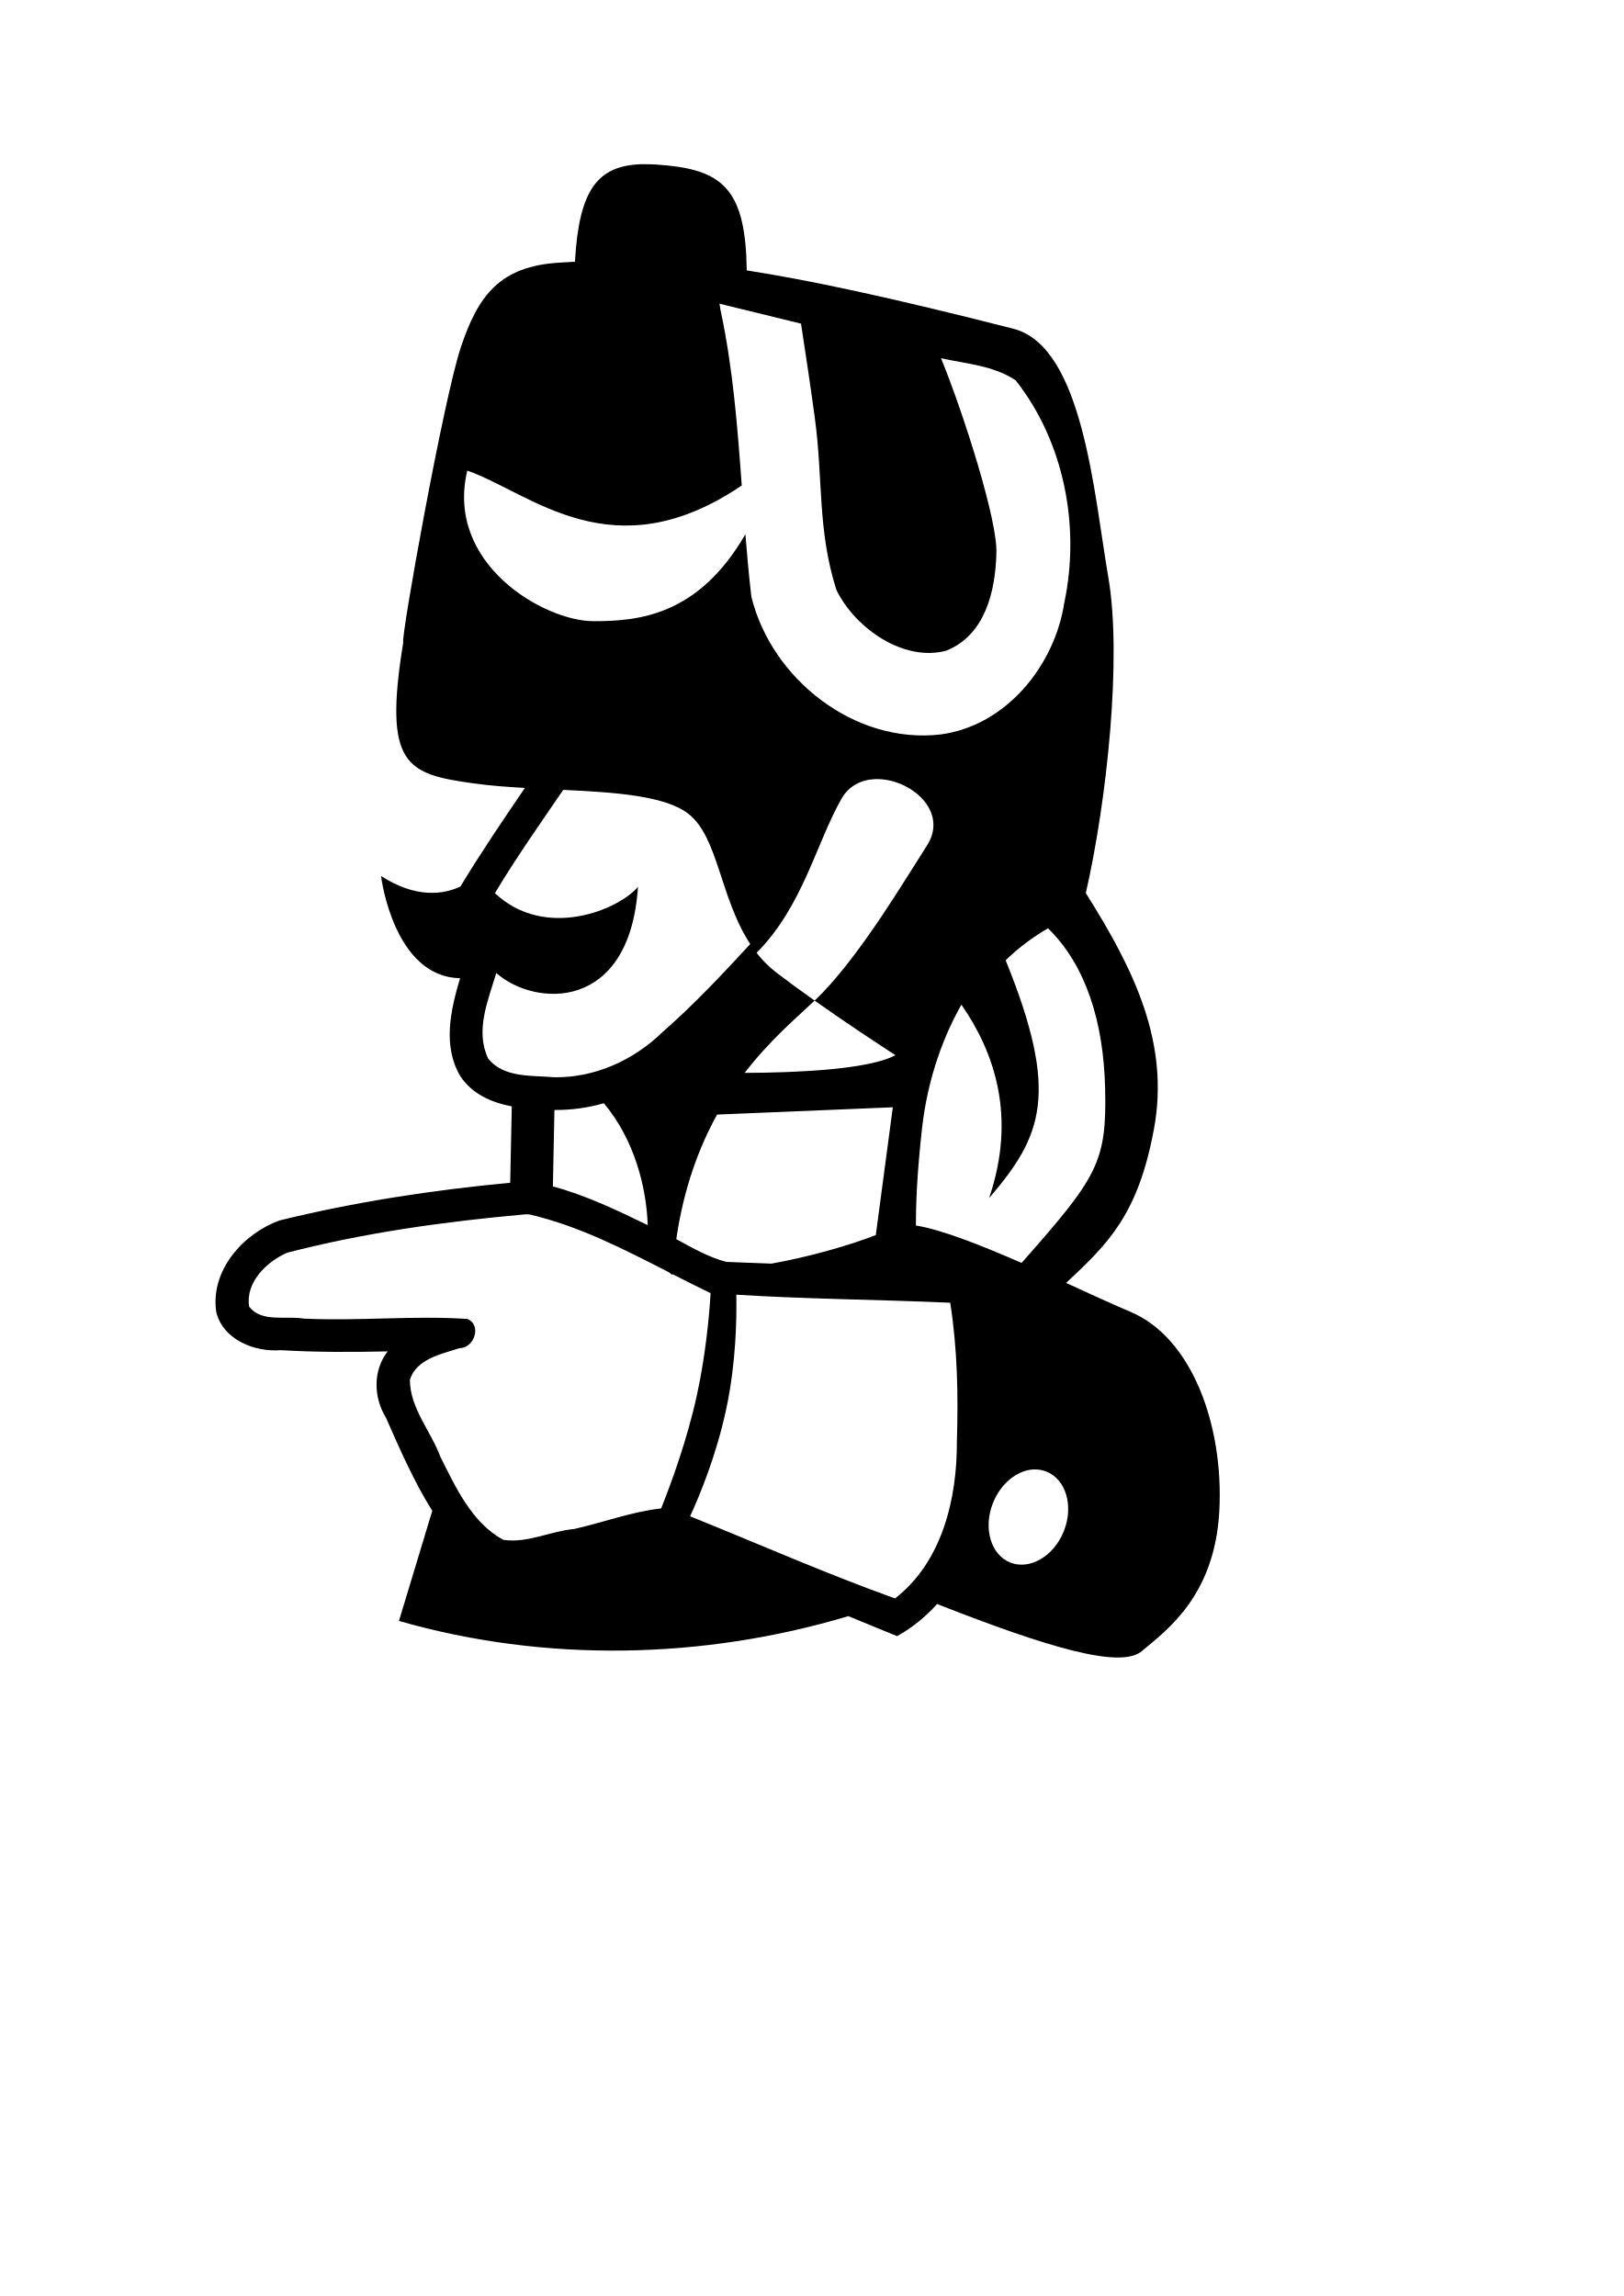
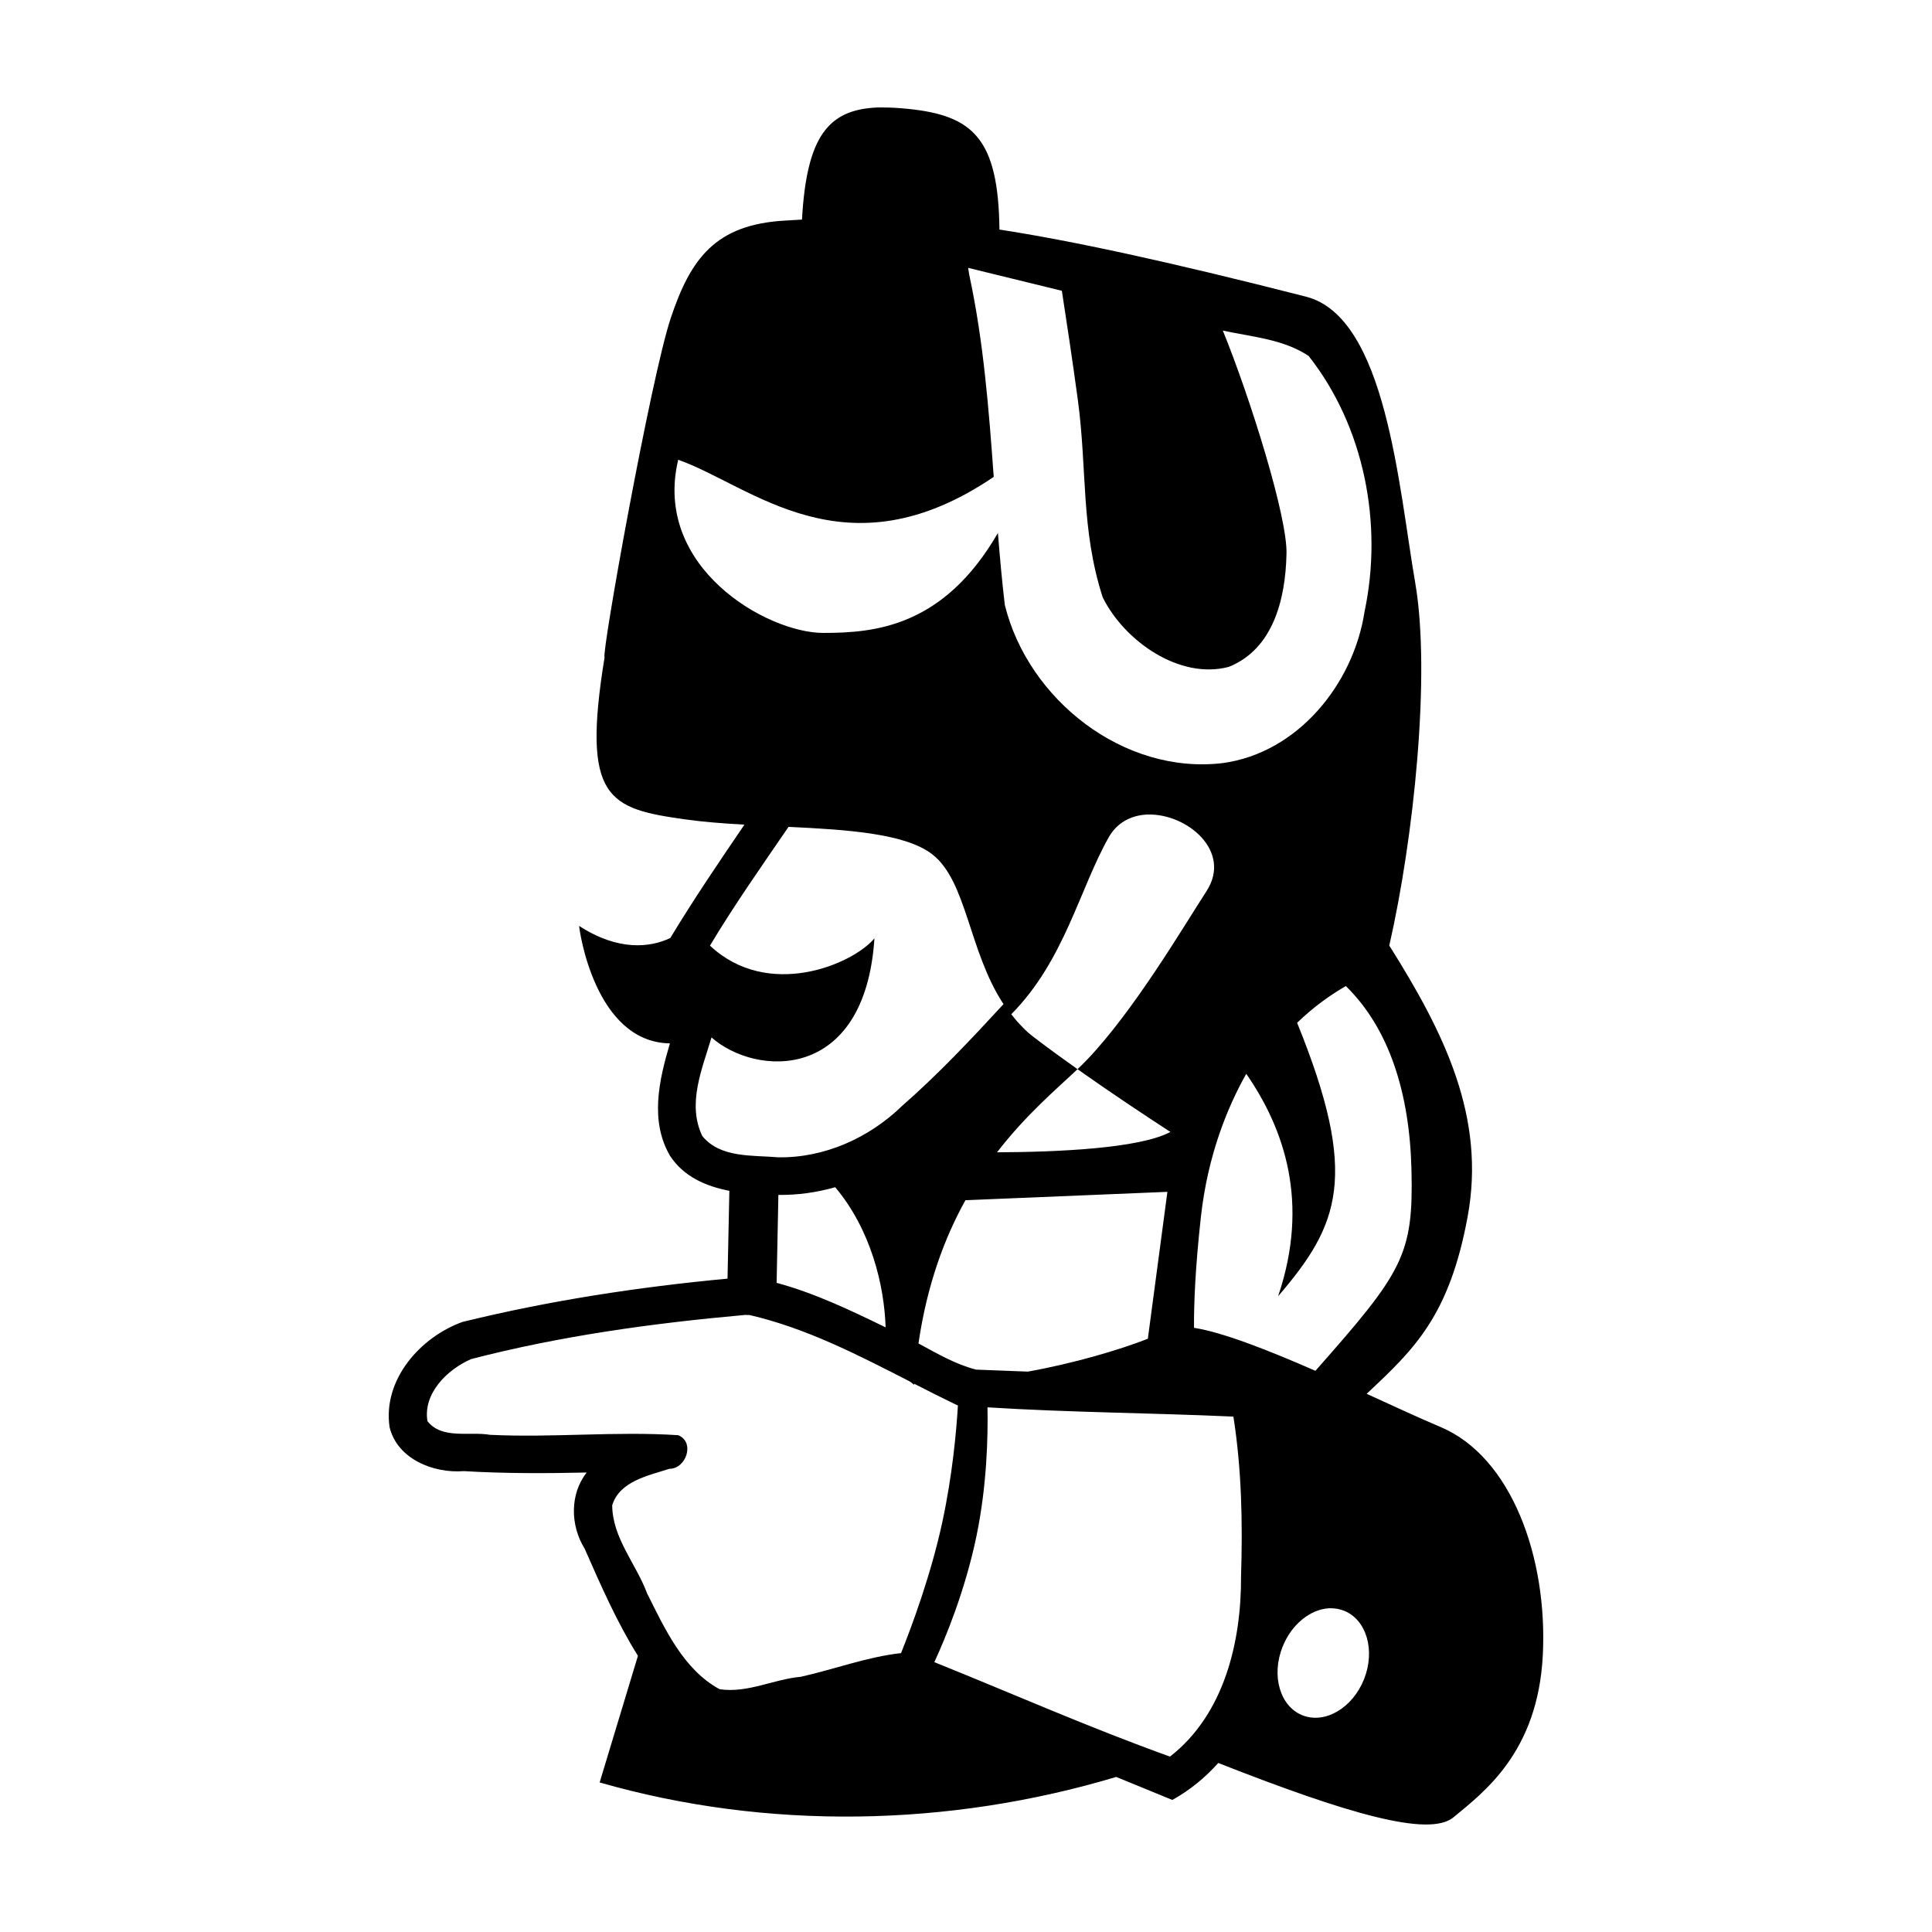
- <svg xmlns="http://www.w3.org/2000/svg" id="svg1337" width="210mm" height="297mm" version="1.0">
-   <defs id="defs1340" />
-   <g id="layer2" style="display:inline">
-     <path style="opacity:1;fill:#000000;fill-opacity:1;fill-rule:evenodd;stroke:none;stroke-width:1px;stroke-linecap:butt;stroke-linejoin:miter;stroke-opacity:1" d="M 312.987,80.291 C 292.228,81.201 283.03,92.57 281.049,127.947 C 278.652,128.075 276.222,128.246 273.768,128.385 C 244.237,130.056 233.678,144.56 225.237,169.885 C 216.796,195.209 195.705,312.665 197.112,314.072 C 187.264,374.569 198.786,378.418 231.581,383.01 C 239.311,384.092 247.81,384.738 256.581,385.228 C 245.767,401.107 234.973,417.012 225.049,433.447 C 225.048,433.447 225.025,433.447 225.018,433.447 C 216.501,437.477 202.98,439.098 186.299,428.291 C 186.299,429.511 192.796,477.757 224.893,478.228 C 220.232,493.976 216.312,511.187 224.924,526.01 C 230.728,534.863 240.116,538.974 250.174,540.916 L 249.393,578.26 C 211.483,581.811 173.642,587.596 136.706,596.666 C 118.691,603.152 102.699,621.293 105.706,641.447 C 109.007,654.984 124.41,661.128 137.268,660.103 C 154.664,661.14 172.102,661.085 189.518,660.697 C 182.238,669.951 182.553,683.289 188.643,693.072 C 195.456,708.538 202.326,724.311 211.299,738.635 C 205.878,756.587 200.444,774.527 195.018,792.478 C 266.364,812.948 343.641,811.402 414.674,790.135 C 422.623,793.387 430.573,796.655 438.518,799.916 C 446.034,795.747 452.531,790.392 458.049,784.197 C 512.655,805.661 547.69,815.95 558.081,807.291 C 570.743,796.739 593.939,779.857 596.049,738.353 C 598.16,696.85 582.704,653.953 552.456,641.291 C 544.329,637.889 533.264,632.763 521.143,627.228 C 541.403,608.253 556.286,594.17 564.081,551.947 C 571.881,509.694 554.241,473.902 530.768,436.635 C 541.176,391.147 548.488,321.207 541.799,282.416 C 534.765,241.616 529.44,169.435 495.362,160.728 C 435.689,145.482 395.219,136.866 365.018,132.197 C 364.545,93.576 353.914,83.636 325.893,80.853 C 322.065,80.473 318.541,80.264 315.268,80.291 C 315.006,80.293 314.746,80.286 314.487,80.291 C 314.316,80.294 314.156,80.286 313.987,80.291 C 313.903,80.293 313.82,80.288 313.737,80.291 C 313.654,80.294 313.57,80.288 313.487,80.291 C 313.404,80.294 313.319,80.288 313.237,80.291 C 313.155,80.294 313.068,80.287 312.987,80.291 z M 351.706,148.478 C 364.984,151.752 378.259,155.004 391.549,158.228 C 393.428,170.34 396.036,187.64 398.299,204.291 C 402.407,234.505 399.507,259.227 408.893,288.51 C 417.989,307.033 441.54,323.705 462.518,318.135 C 481.456,310.565 486.606,289.255 487.049,270.447 C 487.775,255.065 471.439,203.192 459.987,175.135 C 472.476,177.873 485.572,178.718 496.456,185.916 C 520.17,215.969 528.141,257.295 520.268,294.572 C 515.561,325.37 491.928,354.695 459.987,359.041 C 417.833,364.1 377.225,332.045 367.299,291.822 C 366.097,281.64 365.176,271.429 364.362,261.197 C 341.247,301.193 311.916,303.697 290.081,303.697 C 266.205,303.697 217.481,275.834 228.424,230.072 C 259.683,241.105 299.412,280.17 362.581,237.353 C 360.492,208.533 358.265,179.739 352.174,151.447 C 352.018,150.458 351.862,149.468 351.706,148.478 z M 427.549,380.916 C 427.653,380.911 427.758,380.92 427.862,380.916 C 427.968,380.912 428.069,380.918 428.174,380.916 C 444.826,380.521 463.997,396.52 453.081,413.447 C 442.709,429.529 422.259,464.181 402.362,485.072 C 401.118,486.379 399.722,487.757 398.206,489.197 C 412.686,499.442 427.467,509.238 437.706,515.885 C 424.516,522.957 389.23,524.442 363.987,524.541 C 376.403,508.439 389.393,497.567 398.206,489.197 C 391.954,484.774 385.76,480.26 380.018,475.885 C 379.068,475.161 378.152,474.433 377.268,473.666 C 377.244,473.643 377.199,473.596 377.174,473.572 C 377.164,473.567 377.123,473.546 377.112,473.541 C 377.106,473.535 377.086,473.515 377.081,473.51 C 377.074,473.503 377.054,473.483 377.049,473.478 C 377.05,473.476 377.049,473.451 377.049,473.447 C 377.045,473.443 377.025,473.422 377.018,473.416 C 376.988,473.392 376.923,473.346 376.893,473.322 C 376.872,473.304 376.852,473.278 376.831,473.26 C 376.718,473.16 376.599,473.079 376.487,472.978 C 376.42,472.918 376.366,472.852 376.299,472.791 C 376.297,472.788 376.275,472.766 376.268,472.76 C 376.248,472.739 376.226,472.718 376.206,472.697 C 376.2,472.692 376.18,472.671 376.174,472.666 C 376.171,472.666 376.146,472.666 376.143,472.666 C 376.138,472.66 376.117,472.64 376.112,472.635 C 376.07,472.596 376.029,472.549 375.987,472.51 C 375.965,472.489 375.946,472.468 375.924,472.447 C 375.89,472.416 375.865,472.385 375.831,472.353 C 375.825,472.348 375.805,472.328 375.799,472.322 C 375.796,472.322 375.771,472.322 375.768,472.322 C 375.763,472.317 375.743,472.297 375.737,472.291 C 375.73,472.284 375.71,472.264 375.706,472.26 C 375.706,472.257 375.705,472.232 375.706,472.228 C 375.701,472.224 375.681,472.204 375.674,472.197 C 375.669,472.192 375.649,472.171 375.643,472.166 C 375.632,472.161 375.592,472.14 375.581,472.135 C 375.575,472.129 375.555,472.109 375.549,472.103 C 375.544,472.098 375.524,472.078 375.518,472.072 C 375.518,472.069 375.518,472.044 375.518,472.041 C 375.513,472.036 375.493,472.015 375.487,472.01 C 375.465,471.994 375.415,471.963 375.393,471.947 C 375.387,471.942 375.367,471.921 375.362,471.916 C 375.351,471.905 375.342,471.895 375.331,471.885 C 375.325,471.879 375.306,471.859 375.299,471.853 C 375.289,471.848 375.248,471.827 375.237,471.822 C 375.231,471.817 375.211,471.796 375.206,471.791 C 375.199,471.785 375.18,471.765 375.174,471.76 C 375.171,471.756 375.147,471.732 375.143,471.728 C 375.117,471.697 375.075,471.635 375.049,471.603 C 375.046,471.6 375.022,471.576 375.018,471.572 C 375.011,471.572 374.989,471.572 374.987,471.572 C 374.984,471.569 374.958,471.544 374.956,471.541 C 374.95,471.536 374.93,471.515 374.924,471.51 C 374.919,471.499 374.898,471.458 374.893,471.447 C 374.89,471.444 374.865,471.419 374.862,471.416 C 374.858,471.416 374.834,471.416 374.831,471.416 C 374.825,471.41 374.805,471.39 374.799,471.385 C 374.793,471.378 374.772,471.358 374.768,471.353 C 374.763,471.342 374.742,471.302 374.737,471.291 C 374.733,471.287 374.712,471.266 374.706,471.26 C 374.684,471.239 374.664,471.218 374.643,471.197 C 374.611,471.165 374.582,471.136 374.549,471.103 C 374.543,471.097 374.522,471.076 374.518,471.072 C 374.515,471.072 374.49,471.072 374.487,471.072 C 374.483,471.068 374.462,471.047 374.456,471.041 C 374.449,471.034 374.429,471.014 374.424,471.01 C 374.425,471.007 374.424,470.982 374.424,470.978 C 374.42,470.974 374.4,470.954 374.393,470.947 C 374.387,470.941 374.366,470.92 374.362,470.916 C 374.351,470.911 374.31,470.89 374.299,470.885 C 374.295,470.88 374.274,470.86 374.268,470.853 C 374.262,470.848 374.243,470.828 374.237,470.822 C 374.237,470.819 374.237,470.794 374.237,470.791 C 374.231,470.785 374.212,470.765 374.206,470.76 C 374.195,470.754 374.154,470.734 374.143,470.728 C 374.138,470.723 374.117,470.703 374.112,470.697 C 374.109,470.694 374.084,470.669 374.081,470.666 C 374.081,470.663 374.081,470.638 374.081,470.635 C 373.904,470.455 373.723,470.285 373.549,470.103 C 373.514,470.067 373.491,470.046 373.456,470.01 C 373.435,469.988 373.414,469.969 373.393,469.947 C 373.364,469.916 373.328,469.884 373.299,469.853 C 373.269,469.821 373.236,469.792 373.206,469.76 C 373.185,469.737 373.164,469.719 373.143,469.697 C 373.119,469.668 373.073,469.602 373.049,469.572 C 373.039,469.562 372.997,469.52 372.987,469.51 C 372.947,469.466 372.902,469.428 372.862,469.385 C 372.857,469.379 372.836,469.358 372.831,469.353 C 372.721,469.234 372.627,469.129 372.518,469.01 C 372.478,468.965 372.434,468.93 372.393,468.885 C 372.388,468.874 372.367,468.833 372.362,468.822 C 372.322,468.777 372.277,468.742 372.237,468.697 C 372.159,468.61 372.096,468.535 372.018,468.447 C 371.998,468.424 371.976,468.407 371.956,468.385 C 371.932,468.355 371.885,468.289 371.862,468.26 C 371.842,468.237 371.819,468.22 371.799,468.197 C 371.708,468.092 371.64,467.99 371.549,467.885 C 371.543,467.878 371.521,467.857 371.518,467.853 C 371.491,467.827 371.451,467.786 371.424,467.76 C 371.421,467.756 371.4,467.735 371.393,467.728 C 371.388,467.718 371.367,467.677 371.362,467.666 C 371.323,467.62 371.276,467.587 371.237,467.541 C 371.231,467.535 371.211,467.515 371.206,467.51 C 371.206,467.507 371.206,467.482 371.206,467.478 C 371.183,467.454 371.135,467.409 371.112,467.385 C 371.106,467.379 371.086,467.359 371.081,467.353 C 371.075,467.342 371.055,467.302 371.049,467.291 C 371.027,467.267 370.978,467.221 370.956,467.197 C 370.953,467.194 370.928,467.169 370.924,467.166 C 370.919,467.155 370.899,467.114 370.893,467.103 C 370.882,467.093 370.841,467.052 370.831,467.041 C 370.807,467.01 370.761,466.947 370.737,466.916 C 370.684,466.851 370.633,466.793 370.581,466.728 C 370.575,466.723 370.555,466.702 370.549,466.697 C 370.458,466.585 370.359,466.466 370.268,466.353 C 370.268,466.347 370.268,466.326 370.268,466.322 C 370.231,466.275 370.18,466.244 370.143,466.197 C 370.053,466.083 369.952,465.968 369.862,465.853 C 369.862,465.847 369.862,465.826 369.862,465.822 C 392.461,442.98 398.816,412.659 411.299,390.572 C 414.922,384.163 421.015,381.236 427.549,380.916 z M 275.331,386.166 C 300.585,387.369 324.955,388.992 336.393,397.791 C 351.186,409.17 351.916,439.054 366.737,461.541 C 352.934,476.52 338.989,491.365 323.674,504.76 C 309.73,518.338 290.638,527.012 270.893,526.666 C 259.941,525.709 246.363,527.049 238.674,517.635 C 232.129,504.013 238.54,489.297 242.581,475.697 C 261.377,492.33 307.816,495.027 311.862,433.572 C 302.348,444.855 266.502,459.759 241.924,436.666 C 252.175,419.541 263.864,402.919 275.331,386.166 z M 512.299,453.853 C 530.6,471.765 539.422,499.12 540.206,532.041 C 541.068,568.242 536.538,575.401 499.362,617.447 C 479.671,608.83 460.118,601.098 447.737,599.166 C 447.673,588.393 448.324,573.099 450.674,551.947 C 453.612,525.506 462.104,505.086 469.956,491.166 C 486.042,514.418 497.06,545.794 483.487,585.76 C 509.506,555.404 518.145,534.887 491.581,469.478 C 498.96,462.293 506.458,457.216 512.299,453.853 z M 295.174,539.385 C 310.329,557.358 316.052,581.095 316.612,598.978 C 301.648,591.681 286.365,584.389 270.268,580.041 L 271.018,542.666 C 279.242,542.749 287.357,541.617 295.174,539.385 z M 436.424,541.353 L 428.112,603.822 C 415.876,608.614 396.462,614.319 377.112,617.791 C 369.778,617.507 362.439,617.223 355.112,616.947 C 346.375,614.729 338.547,610.107 330.581,605.822 C 334.239,580.78 341.672,560.921 350.549,544.916 L 436.424,541.353 z M 256.737,593.697 L 258.768,593.728 C 282.87,599.314 304.931,610.727 326.956,622.01 C 327.855,622.713 328.472,623.196 328.737,623.385 C 328.737,623.382 328.737,623.357 328.737,623.353 C 328.746,623.222 328.759,623.078 328.768,622.947 C 334.837,626.053 340.905,629.133 347.018,632.072 C 347.13,632.081 347.25,632.095 347.362,632.103 C 346.686,643.442 344.987,661.953 340.768,681.572 C 335.945,704.001 327.809,725.906 323.174,737.478 C 308.806,739.061 294.804,744.373 280.581,747.541 C 269.031,748.562 257.838,754.625 246.018,752.822 C 230.721,744.555 222.785,727.265 215.206,712.103 C 210.527,699.495 200.434,688.559 200.362,674.603 C 203.529,664.338 215.777,662 224.706,659.103 C 231.788,659.134 235.69,647.79 228.424,644.822 C 201.858,643.09 175.094,645.956 148.456,644.666 C 139.688,643.152 127.972,646.727 121.799,638.853 C 119.857,627.037 130.274,616.826 140.424,612.447 C 178.441,602.583 217.614,597.209 256.737,593.697 z M 412.206,619.135 C 413.392,619.178 414.581,619.217 415.768,619.26 C 414.578,619.217 413.396,619.178 412.206,619.135 z M 449.331,620.353 C 449.456,620.357 449.58,620.381 449.706,620.385 C 449.581,620.381 449.456,620.388 449.331,620.385 C 449.329,620.375 449.333,620.363 449.331,620.353 z M 328.799,623.447 C 328.799,623.451 328.799,623.472 328.799,623.478 C 328.802,623.478 328.827,623.479 328.831,623.478 C 328.831,623.475 328.831,623.45 328.831,623.447 C 328.829,623.447 328.806,623.447 328.799,623.447 z M 359.924,632.978 C 394.693,635.165 429.662,635.34 464.487,636.916 C 467.999,659.273 468.459,682.12 467.737,704.76 C 467.891,732.753 460.546,763.594 437.518,781.478 C 403.853,769.423 370.728,754.771 337.331,741.322 C 342.07,731.027 350.384,711.03 355.206,687.885 C 359.7,666.31 360.168,645.33 359.924,632.978 z M 505.081,718.416 C 505.143,718.412 505.206,718.419 505.268,718.416 C 505.362,718.411 505.455,718.419 505.549,718.416 C 507.594,718.354 509.608,718.704 511.549,719.478 C 521.107,723.291 524.91,736.341 520.018,748.603 C 515.127,760.866 503.388,767.728 493.831,763.916 C 484.273,760.103 480.502,747.054 485.393,734.791 C 489.215,725.209 497.208,718.887 505.081,718.416 z M 211.737,739.322 C 211.806,739.432 211.886,739.556 211.956,739.666 C 211.886,739.557 211.806,739.432 211.737,739.322 z M 479.956,740.291 C 479.91,740.48 479.846,740.664 479.799,740.853 C 479.846,740.662 479.91,740.482 479.956,740.291 z M 212.924,741.166 C 213.034,741.334 213.158,741.498 213.268,741.666 C 213.161,741.502 213.031,741.33 212.924,741.166 z M 479.674,741.416 C 479.627,741.605 479.566,741.79 479.518,741.978 C 479.567,741.788 479.627,741.607 479.674,741.416 z M 214.768,743.947 C 214.882,744.113 214.998,744.251 215.112,744.416 C 214.999,744.252 214.881,744.112 214.768,743.947 z M 219.206,750.041 C 219.319,750.189 219.404,750.331 219.518,750.478 C 219.407,750.335 219.316,750.185 219.206,750.041 z M 323.487,752.947 C 322.832,753.125 322.173,753.301 321.518,753.478 C 320.863,753.656 320.205,753.833 319.549,754.01 C 320.205,753.833 320.863,753.656 321.518,753.478 C 322.173,753.301 322.832,753.125 323.487,752.947 z M 221.643,753.135 C 221.82,753.351 221.996,753.576 222.174,753.791 C 221.998,753.578 221.818,753.349 221.643,753.135 z M 223.518,755.385 C 223.589,755.467 223.666,755.553 223.737,755.635 C 223.665,755.552 223.59,755.468 223.518,755.385 z M 313.674,755.572 C 313.019,755.745 312.362,755.932 311.706,756.103 C 312.362,755.932 313.019,755.745 313.674,755.572 z M 224.049,756.01 C 224.206,756.189 224.361,756.362 224.518,756.541 C 224.364,756.366 224.203,756.186 224.049,756.01 z M 308.737,756.853 C 308.081,757.023 307.425,757.216 306.768,757.385 C 307.425,757.216 308.081,757.023 308.737,756.853 z M 299.862,759.135 C 299.204,759.299 298.551,759.441 297.893,759.603 C 298.551,759.441 299.204,759.299 299.862,759.135 z M 473.612,759.385 C 473.56,759.506 473.509,759.608 473.456,759.728 C 473.504,759.618 473.564,759.495 473.612,759.385 z M 229.174,761.291 C 229.245,761.351 229.322,761.388 229.393,761.447 C 229.322,761.388 229.245,761.351 229.174,761.291 z M 229.924,761.885 C 229.961,761.914 230.013,761.95 230.049,761.978 C 230.007,761.945 229.967,761.919 229.924,761.885 z M 230.362,762.228 C 230.399,762.257 230.45,762.294 230.487,762.322 C 230.444,762.289 230.405,762.262 230.362,762.228 z M 231.831,763.322 C 231.907,763.375 231.973,763.426 232.049,763.478 C 232.12,763.527 232.197,763.587 232.268,763.635 C 232.191,763.583 232.126,763.531 232.049,763.478 C 231.973,763.426 231.907,763.375 231.831,763.322 z M 232.299,763.635 C 232.376,763.687 232.441,763.739 232.518,763.791 C 232.563,763.821 232.598,763.855 232.643,763.885 C 232.604,763.859 232.557,763.817 232.518,763.791 C 232.447,763.744 232.37,763.683 232.299,763.635 z M 279.893,763.853 C 278.964,764.063 278.042,764.304 277.112,764.51 C 278.033,764.306 278.973,764.061 279.893,763.853 z M 234.174,764.822 C 234.248,764.866 234.319,764.935 234.393,764.978 C 234.313,764.932 234.255,764.869 234.174,764.822 z M 275.143,764.947 C 274.481,765.092 273.805,765.21 273.143,765.353 C 273.806,765.21 274.481,765.092 275.143,764.947 z M 235.643,765.635 C 235.76,765.696 235.87,765.793 235.987,765.853 C 235.863,765.79 235.767,765.7 235.643,765.635 z M 270.174,766.01 C 269.512,766.15 268.838,766.277 268.174,766.416 C 268.838,766.277 269.512,766.15 270.174,766.01 z M 236.643,766.166 C 236.76,766.223 236.869,766.266 236.987,766.322 C 236.869,766.266 236.76,766.223 236.643,766.166 z M 237.768,766.697 C 237.853,766.735 237.933,766.754 238.018,766.791 C 237.933,766.754 237.853,766.735 237.768,766.697 z M 238.268,766.916 C 238.354,766.952 238.433,766.974 238.518,767.01 C 238.433,766.974 238.354,766.952 238.268,766.916 z M 265.206,767.041 C 264.542,767.177 263.87,767.313 263.206,767.447 C 263.87,767.313 264.542,767.177 265.206,767.041 z M 239.424,767.385 C 239.511,767.418 239.619,767.446 239.706,767.478 C 239.619,767.446 239.511,767.418 239.424,767.385 z M 240.737,767.853 C 240.817,767.881 240.907,767.92 240.987,767.947 C 240.899,767.918 240.825,767.883 240.737,767.853 z M 260.206,768.041 C 260.134,768.066 260.059,768.11 259.987,768.135 C 260.067,768.107 260.126,768.069 260.206,768.041 z M 242.456,768.385 C 242.545,768.41 242.648,768.454 242.737,768.478 C 242.648,768.454 242.545,768.41 242.456,768.385 z M 243.674,768.697 C 243.89,768.749 244.114,768.806 244.331,768.853 C 244.105,768.804 243.899,768.752 243.674,768.697 z M 257.643,768.791 C 257.372,768.858 257.103,768.92 256.831,768.978 C 257.103,768.92 257.372,768.858 257.643,768.791 z M 245.299,769.072 C 245.39,769.089 245.49,769.087 245.581,769.103 C 245.49,769.087 245.39,769.089 245.299,769.072 z M 256.018,769.135 C 256.064,769.126 256.098,769.143 256.143,769.135 C 256.061,769.15 255.975,769.151 255.893,769.166 C 255.939,769.158 255.973,769.143 256.018,769.135 z M 245.831,769.166 C 245.922,769.181 246.021,769.182 246.112,769.197 C 246.021,769.182 245.922,769.181 245.831,769.166 z M 255.456,769.228 C 255.501,769.221 255.566,769.236 255.612,769.228 C 255.521,769.244 255.422,769.245 255.331,769.26 C 255.376,769.253 255.41,769.236 255.456,769.228 z M 246.674,769.291 C 246.766,769.304 246.833,769.31 246.924,769.322 C 246.842,769.311 246.757,769.303 246.674,769.291 z M 255.049,769.291 C 255.086,769.286 255.138,769.296 255.174,769.291 C 255.083,769.305 255.016,769.309 254.924,769.322 C 254.97,769.316 255.004,769.298 255.049,769.291 z M 254.362,769.385 C 254.408,769.379 254.472,769.39 254.518,769.385 C 254.427,769.396 254.329,769.405 254.237,769.416 C 254.145,769.426 254.047,769.438 253.956,769.447 C 254.047,769.438 254.145,769.426 254.237,769.416 C 254.283,769.411 254.316,769.39 254.362,769.385 z M 248.737,769.51 C 248.829,769.517 248.895,769.535 248.987,769.541 C 248.904,769.535 248.82,769.516 248.737,769.51 z M 249.268,769.541 C 249.36,769.546 249.458,769.568 249.549,769.572 C 249.458,769.568 249.36,769.546 249.268,769.541 z M 252.581,769.541 C 252.627,769.538 252.66,769.544 252.706,769.541 C 252.623,769.546 252.538,769.568 252.456,769.572 C 252.502,769.57 252.535,769.543 252.581,769.541 z M 249.956,769.572 C 250.048,769.575 250.145,769.601 250.237,769.603 C 250.145,769.601 250.048,769.575 249.956,769.572 z M 251.768,769.572 C 251.814,769.571 251.847,769.574 251.893,769.572 C 251.801,769.575 251.704,769.601 251.612,769.603 C 251.658,769.602 251.722,769.573 251.768,769.572 z M 467.206,771.76 C 467.137,771.873 467.088,771.991 467.018,772.103 C 467.086,771.994 467.139,771.869 467.206,771.76 z M 461.174,780.447 C 461.056,780.597 460.95,780.767 460.831,780.916 C 460.951,780.766 461.055,780.598 461.174,780.447 z M 460.299,781.572 C 460.188,781.709 460.068,781.842 459.956,781.978 C 460.071,781.839 460.185,781.712 460.299,781.572 z " id="path2436" />
-   </g>
+ <svg xmlns="http://www.w3.org/2000/svg" id="svg1376" width="500" height="500" version="1.0">
+   <defs id="defs1379" />
+   <path style="display:inline;opacity:1;fill:#000000;fill-opacity:1;fill-rule:evenodd;stroke:none;stroke-width:1px;stroke-linecap:butt;stroke-linejoin:miter;stroke-opacity:1" d="m 226.991,27.819 c -12.635,0.554 -18.234,7.474 -19.439,29.006 -1.46,0.078 -2.939,0.182 -4.432,0.266 -17.974,1.017 -24.401,9.846 -29.539,25.259 -5.138,15.414 -17.975,86.905 -17.119,87.761 -5.994,36.822 1.019,39.165 20.98,41.959 4.706,0.659 9.878,1.052 15.216,1.35 -6.581,9.665 -13.152,19.346 -19.192,29.349 0,-1.9e-4 -0.012,-5e-5 -0.018,0 -5.183,2.453 -13.413,3.44 -23.566,-3.138 0,0.743 3.954,30.108 23.49,30.395 -2.837,9.585 -5.222,20.06 0.018,29.082 3.533,5.389 9.246,7.891 15.369,9.073 l -0.476,22.73 c -23.074,2.162 -46.106,5.683 -68.588,11.203 -10.965,3.948 -20.699,14.989 -18.868,27.257 2.009,8.239 11.384,11.979 19.211,11.355 10.588,0.631 21.203,0.598 31.802,0.361 -4.431,5.633 -4.239,13.751 -0.533,19.705 4.147,9.414 8.329,19.014 13.79,27.732 -3.3,10.927 -6.608,21.846 -9.91,32.773 43.425,12.459 90.461,11.518 133.696,-1.427 4.838,1.98 9.677,3.969 14.512,5.953 4.575,-2.538 8.53,-5.797 11.888,-9.567 33.236,13.064 54.56,19.327 60.885,14.056 7.707,-6.422 21.825,-16.698 23.11,-41.959 1.284,-25.262 -8.123,-51.371 -26.534,-59.078 -4.947,-2.071 -11.681,-5.191 -19.059,-8.559 12.332,-11.55 21.39,-20.122 26.135,-45.821 4.748,-25.718 -5.989,-47.503 -20.276,-70.186 6.335,-27.686 10.785,-70.256 6.715,-93.867 -4.282,-24.833 -7.523,-68.767 -28.265,-74.066 -36.321,-9.28 -60.953,-14.524 -79.335,-17.366 -0.288,-23.507 -6.758,-29.557 -23.814,-31.251 -2.329,-0.231 -4.474,-0.359 -6.467,-0.342 -0.159,0.001 -0.318,-0.003 -0.475,0 -0.103,0.002 -0.201,-0.003 -0.304,0 -0.049,0.001 -0.101,-0.002 -0.152,0 -0.049,0.002 -0.102,-0.002 -0.152,0 -0.049,0.002 -0.102,-0.002 -0.152,0 -0.049,0.002 -0.102,-0.002 -0.152,0 z m 23.567,41.503 c 8.082,1.993 16.162,3.972 24.251,5.934 1.143,7.372 2.73,17.902 4.108,28.036 2.5,18.39 0.735,33.437 6.448,51.261 5.536,11.274 19.871,21.422 32.639,18.032 11.527,-4.607 14.661,-17.578 14.932,-29.025 0.442,-9.362 -9.502,-40.936 -16.472,-58.013 7.602,1.667 15.573,2.181 22.197,6.562 14.434,18.292 19.285,43.446 14.493,66.135 -2.865,18.745 -17.249,36.595 -36.691,39.24 -25.657,3.079 -50.373,-16.431 -56.415,-40.913 -0.732,-6.197 -1.293,-12.412 -1.788,-18.64 -14.069,24.344 -31.922,25.868 -45.212,25.868 -14.532,-1e-5 -44.188,-16.959 -37.528,-44.813 19.025,6.715 43.207,30.493 81.655,4.432 -1.271,-17.542 -2.627,-35.067 -6.334,-52.288 -0.095,-0.602 -0.191,-1.205 -0.285,-1.807 z m 46.163,141.475 c 0.063,-0.003 0.127,0.002 0.19,0 0.065,-0.002 0.126,0.002 0.191,0 10.135,-0.24 21.804,9.498 15.159,19.8 -6.313,9.788 -18.76,30.879 -30.871,43.595 -0.757,0.795 -1.606,1.634 -2.53,2.511 8.813,6.236 17.811,12.198 24.042,16.244 -8.028,4.305 -29.505,5.208 -44.87,5.269 7.557,-9.801 15.464,-16.418 20.828,-21.512 -3.805,-2.692 -7.575,-5.44 -11.07,-8.103 -0.578,-0.441 -1.136,-0.884 -1.674,-1.35 -0.012,-0.014 -0.043,-0.043 -0.055,-0.057 -0.006,-0.006 -0.03,-0.016 -0.036,-0.019 0,-0.006 -0.012,-0.016 -0.018,-0.019 0,-0.006 -0.018,-0.016 -0.018,-0.019 0,0 0,-0.017 0,-0.019 0,0 -0.012,-0.015 -0.018,-0.019 -0.018,-0.015 -0.061,-0.043 -0.076,-0.057 -0.012,-0.012 -0.024,-0.027 -0.036,-0.038 -0.069,-0.061 -0.141,-0.11 -0.209,-0.171 -0.043,-0.036 -0.073,-0.077 -0.114,-0.114 0,0 -0.012,-0.015 -0.018,-0.019 -0.012,-0.013 -0.024,-0.026 -0.036,-0.038 0,-0.006 -0.018,-0.016 -0.018,-0.019 0,7e-5 -0.018,-6e-5 -0.018,0 0,-0.006 -0.012,-0.015 -0.018,-0.019 -0.024,-0.024 -0.049,-0.052 -0.076,-0.076 -0.012,-0.012 -0.024,-0.026 -0.036,-0.038 -0.018,-0.019 -0.036,-0.038 -0.055,-0.057 0,-0.006 -0.018,-0.016 -0.018,-0.019 0,1.9e-4 -0.018,-6e-5 -0.018,0 0,-0.006 -0.012,-0.015 -0.018,-0.019 0,-0.006 -0.018,-0.016 -0.018,-0.019 0,0 0,-0.017 0,-0.019 0,0 -0.012,-0.015 -0.018,-0.019 0,-0.006 -0.018,-0.016 -0.018,-0.019 -0.006,-0.006 -0.03,-0.016 -0.036,-0.019 0,-0.006 -0.018,-0.016 -0.018,-0.019 0,-0.006 -0.018,-0.016 -0.018,-0.019 0,0 0,-0.017 0,-0.019 0,-0.006 -0.012,-0.016 -0.018,-0.019 -0.012,-0.01 -0.043,-0.029 -0.055,-0.038 0,-0.006 -0.012,-0.016 -0.018,-0.019 -0.006,-0.007 -0.012,-0.013 -0.018,-0.019 0,-0.006 -0.012,-0.016 -0.018,-0.019 -0.006,-0.006 -0.03,-0.016 -0.036,-0.019 0,-0.006 -0.018,-0.016 -0.018,-0.019 0,-0.006 -0.012,-0.015 -0.018,-0.019 0,0 -0.018,-0.016 -0.018,-0.019 -0.012,-0.019 -0.043,-0.057 -0.055,-0.076 0,0 -0.018,-0.017 -0.018,-0.019 0,-6e-5 -0.018,-1.8e-4 -0.018,0 0,0 -0.018,-0.017 -0.018,-0.019 0,-0.006 -0.018,-0.016 -0.018,-0.019 0,-0.007 -0.018,-0.032 -0.018,-0.038 0,0 -0.018,-0.017 -0.018,-0.019 0,6e-5 -0.018,-6e-5 -0.018,0 0,-0.006 -0.018,-0.015 -0.018,-0.019 0,-0.006 -0.018,-0.016 -0.018,-0.019 0,-0.007 -0.012,-0.031 -0.018,-0.038 0,0 -0.012,-0.015 -0.018,-0.019 -0.012,-0.013 -0.024,-0.026 -0.036,-0.038 -0.018,-0.019 -0.036,-0.037 -0.055,-0.057 0,-0.006 -0.018,-0.016 -0.018,-0.019 0,1.8e-4 -0.018,-6e-5 -0.018,0 0,0 -0.012,-0.015 -0.018,-0.019 0,-0.006 -0.018,-0.016 -0.018,-0.019 0,0 0,-0.017 0,-0.019 0,0 -0.012,-0.015 -0.018,-0.019 0,-0.006 -0.018,-0.016 -0.018,-0.019 -0.006,-0.006 -0.03,-0.016 -0.036,-0.019 0,-0.002 -0.012,-0.015 -0.018,-0.019 0,-0.003 -0.012,-0.016 -0.018,-0.019 0,-0.002 0,-0.017 0,-0.019 0,-0.004 -0.012,-0.016 -0.018,-0.019 -0.006,-0.003 -0.03,-0.016 -0.036,-0.019 0,-0.004 -0.012,-0.016 -0.018,-0.019 0,-0.002 -0.018,-0.017 -0.018,-0.019 0,-0.002 0,-0.017 0,-0.019 -0.108,-0.109 -0.217,-0.213 -0.323,-0.323 -0.018,-0.022 -0.036,-0.035 -0.055,-0.057 -0.012,-0.013 -0.024,-0.025 -0.036,-0.038 -0.018,-0.019 -0.036,-0.038 -0.055,-0.057 -0.018,-0.02 -0.036,-0.037 -0.055,-0.057 -0.012,-0.013 -0.024,-0.025 -0.036,-0.038 -0.012,-0.018 -0.043,-0.058 -0.055,-0.076 -0.006,-0.006 -0.03,-0.032 -0.036,-0.038 -0.024,-0.026 -0.049,-0.05 -0.076,-0.076 0,-0.004 -0.018,-0.016 -0.018,-0.019 -0.067,-0.072 -0.124,-0.136 -0.191,-0.209 -0.024,-0.027 -0.049,-0.049 -0.076,-0.076 0,-0.007 -0.018,-0.032 -0.018,-0.038 -0.024,-0.028 -0.049,-0.049 -0.076,-0.076 -0.049,-0.053 -0.086,-0.099 -0.133,-0.152 -0.012,-0.014 -0.024,-0.024 -0.036,-0.038 -0.012,-0.018 -0.043,-0.058 -0.055,-0.076 -0.012,-0.014 -0.024,-0.024 -0.036,-0.038 -0.055,-0.064 -0.097,-0.126 -0.152,-0.19 0,-0.004 -0.018,-0.017 -0.018,-0.019 -0.018,-0.016 -0.043,-0.041 -0.055,-0.057 0,-0.002 -0.012,-0.015 -0.018,-0.019 0,-0.007 -0.018,-0.032 -0.018,-0.038 -0.024,-0.028 -0.055,-0.048 -0.076,-0.076 0,-0.003 -0.012,-0.016 -0.018,-0.019 0,-0.002 0,-0.017 0,-0.019 -0.012,-0.015 -0.043,-0.042 -0.055,-0.057 0,-0.004 -0.012,-0.016 -0.018,-0.019 0,-0.007 -0.018,-0.032 -0.018,-0.038 -0.012,-0.015 -0.043,-0.042 -0.055,-0.057 0,-0.002 -0.018,-0.017 -0.018,-0.019 0,-0.007 -0.018,-0.031 -0.018,-0.038 -0.006,-0.007 -0.03,-0.032 -0.036,-0.038 -0.012,-0.019 -0.043,-0.057 -0.055,-0.076 -0.03,-0.039 -0.063,-0.075 -0.095,-0.114 0,-0.003 -0.018,-0.016 -0.018,-0.019 -0.055,-0.069 -0.116,-0.14 -0.172,-0.209 0,-0.004 0,-0.017 0,-0.019 -0.024,-0.029 -0.055,-0.048 -0.076,-0.076 -0.055,-0.069 -0.116,-0.14 -0.171,-0.209 0,-0.004 0,-0.017 0,-0.019 13.756,-13.903 17.623,-32.358 25.222,-45.802 2.205,-3.901 5.914,-5.682 9.891,-5.877 z m -92.65,3.195 c 15.371,0.732 30.204,1.72 37.166,7.076 9.004,6.926 9.449,25.115 18.469,38.802 -8.401,9.117 -16.889,18.153 -26.21,26.305 -8.488,8.265 -20.108,13.544 -32.126,13.333 -6.666,-0.583 -14.93,0.233 -19.61,-5.497 -3.984,-8.291 -0.082,-17.248 2.377,-25.526 11.44,10.124 39.706,11.765 42.169,-25.64 -5.79,6.867 -27.608,15.939 -42.568,1.883 6.239,-10.423 13.354,-20.54 20.333,-30.737 z m 144.233,41.199 c 11.139,10.902 16.508,27.552 16.985,47.59 0.525,22.034 -2.232,26.391 -24.86,51.983 -11.985,-5.245 -23.886,-9.951 -31.422,-11.127 -0.036,-6.557 0.358,-15.866 1.788,-28.74 1.788,-16.093 6.957,-28.523 11.736,-36.995 9.791,14.152 16.497,33.25 8.236,57.575 15.837,-18.476 21.095,-30.964 4.926,-70.776 4.492,-4.374 9.055,-7.464 12.611,-9.51 z m -132.155,52.059 c 9.224,10.94 12.707,25.387 13.048,36.272 -9.108,-4.442 -18.41,-8.88 -28.208,-11.527 l 0.456,-22.749 c 5.006,0.051 9.945,-0.638 14.703,-1.997 z m 85.973,1.198 -5.06,38.022 c -7.448,2.917 -19.264,6.389 -31.042,8.502 -4.463,-0.173 -8.93,-0.346 -13.391,-0.514 -5.317,-1.35 -10.082,-4.163 -14.931,-6.771 2.227,-15.242 6.751,-27.33 12.154,-37.071 l 52.269,-2.168 z m -109.369,31.86 1.236,0.019 c 14.67,3.4 28.098,10.346 41.503,17.214 0.547,0.428 0.923,0.722 1.084,0.837 0,0 0,-0.017 0,-0.019 0,-0.08 0.012,-0.168 0.018,-0.247 3.694,1.89 7.388,3.765 11.108,5.554 0.068,0.006 0.141,0.013 0.209,0.019 -0.411,6.901 -1.445,18.168 -4.013,30.11 -2.936,13.651 -7.887,26.984 -10.708,34.028 -8.746,0.964 -17.268,4.197 -25.925,6.125 -7.03,0.621 -13.843,4.312 -21.037,3.214 -9.31,-5.032 -14.14,-15.555 -18.754,-24.784 -2.847,-7.674 -8.991,-14.331 -9.035,-22.825 1.928,-6.248 9.382,-7.671 14.817,-9.434 4.311,0.019 6.686,-6.886 2.264,-8.692 -16.17,-1.054 -32.46,0.69 -48.674,-0.095 -5.337,-0.922 -12.467,1.254 -16.224,-3.538 -1.182,-7.192 5.158,-13.407 11.336,-16.072 23.139,-6.004 46.982,-9.275 70.794,-11.412 z m 94.628,15.483 c 0.722,0.026 1.446,0.05 2.168,0.076 -0.724,-0.026 -1.444,-0.049 -2.168,-0.076 z m 22.596,0.742 c 0.077,0 0.152,0.017 0.228,0.019 -0.076,0 -0.152,0 -0.228,0 0,-0.006 0,-0.013 0,-0.019 z m -73.362,1.883 c 0,0 0,0.015 0,0.019 0,-6e-5 0.018,1.8e-4 0.018,0 0,0 0,-0.017 0,-0.019 0,1.8e-4 -0.012,6e-5 -0.018,0 z m 18.945,5.801 c 21.163,1.331 42.447,1.437 63.643,2.397 2.138,13.608 2.418,27.514 1.978,41.294 0.094,17.039 -4.377,35.81 -18.393,46.696 -20.491,-7.338 -40.652,-16.256 -60.98,-24.442 2.884,-6.266 7.945,-18.438 10.88,-32.525 2.736,-13.132 3.02,-25.901 2.872,-33.419 z m 88.351,52.002 c 0.036,0 0.077,0 0.114,0 0.055,0 0.114,0 0.172,0 1.245,-0.038 2.47,0.175 3.652,0.647 5.817,2.321 8.132,10.263 5.154,17.727 -2.977,7.464 -10.121,11.641 -15.939,9.32 -5.818,-2.321 -8.113,-10.263 -5.136,-17.727 2.327,-5.832 7.191,-9.68 11.983,-9.967 z m -178.547,12.725 c 0.043,0.067 0.091,0.142 0.133,0.209 -0.043,-0.067 -0.091,-0.143 -0.133,-0.209 z m 163.254,0.59 c -0.03,0.115 -0.067,0.227 -0.095,0.342 0.03,-0.117 0.067,-0.226 0.095,-0.342 z m -162.531,0.533 c 0.067,0.102 0.142,0.202 0.209,0.304 -0.065,-0.1 -0.144,-0.205 -0.209,-0.304 z m 162.36,0.152 c -0.03,0.115 -0.066,0.227 -0.096,0.342 0.03,-0.116 0.066,-0.226 0.096,-0.342 z m -161.238,1.541 c 0.069,0.101 0.14,0.185 0.209,0.285 -0.069,-0.1 -0.141,-0.185 -0.209,-0.285 z m 2.701,3.709 c 0.069,0.09 0.121,0.177 0.19,0.266 -0.067,-0.087 -0.123,-0.179 -0.19,-0.266 z m 63.472,1.769 c -0.398,0.108 -0.8,0.216 -1.198,0.323 -0.398,0.108 -0.799,0.216 -1.198,0.323 0.399,-0.107 0.8,-0.215 1.198,-0.323 0.399,-0.108 0.8,-0.215 1.198,-0.323 z m -61.988,0.114 c 0.108,0.132 0.215,0.268 0.324,0.399 -0.108,-0.13 -0.217,-0.269 -0.324,-0.399 z m 1.141,1.369 c 0.043,0.05 0.09,0.102 0.133,0.152 -0.043,-0.051 -0.089,-0.102 -0.133,-0.152 z m 54.875,0.114 c -0.399,0.105 -0.799,0.219 -1.198,0.323 0.399,-0.105 0.799,-0.218 1.198,-0.323 z m -54.551,0.266 c 0.095,0.109 0.189,0.215 0.285,0.323 -0.094,-0.107 -0.192,-0.216 -0.285,-0.323 z m 51.546,0.514 c -0.399,0.103 -0.799,0.221 -1.198,0.323 0.4,-0.103 0.799,-0.22 1.198,-0.323 z m -5.402,1.388 c -0.4,0.1 -0.798,0.186 -1.198,0.285 0.401,-0.099 0.799,-0.185 1.198,-0.285 z m 105.755,0.152 c -0.03,0.074 -0.063,0.136 -0.095,0.209 0.03,-0.067 0.066,-0.142 0.095,-0.209 z m -148.779,1.16 c 0.043,0.036 0.089,0.059 0.133,0.095 -0.043,-0.036 -0.09,-0.058 -0.133,-0.095 z m 0.457,0.361 c 0.024,0.018 0.055,0.04 0.076,0.057 -0.024,-0.021 -0.049,-0.036 -0.076,-0.057 z m 0.266,0.209 c 0.024,0.018 0.055,0.04 0.076,0.057 -0.024,-0.02 -0.049,-0.037 -0.076,-0.057 z m 0.894,0.666 c 0.049,0.032 0.086,0.063 0.133,0.095 0.043,0.03 0.09,0.066 0.133,0.095 -0.049,-0.032 -0.086,-0.063 -0.133,-0.095 -0.049,-0.032 -0.087,-0.063 -0.133,-0.095 z m 0.285,0.19 c 0.049,0.032 0.086,0.064 0.133,0.095 0.03,0.018 0.049,0.039 0.076,0.057 -0.024,-0.016 -0.055,-0.041 -0.076,-0.057 -0.043,-0.029 -0.089,-0.066 -0.133,-0.095 z m 28.968,0.133 c -0.565,0.127 -1.127,0.274 -1.693,0.399 0.561,-0.124 1.133,-0.273 1.693,-0.399 z m -27.827,0.59 c 0.043,0.026 0.088,0.069 0.133,0.095 -0.049,-0.029 -0.084,-0.066 -0.133,-0.095 z m 24.936,0.076 c -0.402,0.088 -0.814,0.16 -1.217,0.247 0.404,-0.087 0.815,-0.159 1.217,-0.247 z m -24.042,0.418 c 0.071,0.038 0.138,0.096 0.209,0.133 -0.075,-0.039 -0.134,-0.093 -0.209,-0.133 z m 21.018,0.228 c -0.404,0.085 -0.814,0.163 -1.217,0.247 0.404,-0.084 0.814,-0.162 1.217,-0.247 z m -20.41,0.095 c 0.071,0.035 0.138,0.061 0.209,0.095 -0.071,-0.034 -0.138,-0.06 -0.209,-0.095 z m 0.685,0.323 c 0.049,0.023 0.1,0.034 0.152,0.057 -0.055,-0.022 -0.1,-0.034 -0.152,-0.057 z m 0.304,0.133 c 0.055,0.022 0.1,0.035 0.152,0.057 -0.055,-0.022 -0.1,-0.035 -0.152,-0.057 z m 16.396,0.076 c -0.404,0.083 -0.813,0.166 -1.217,0.247 0.404,-0.081 0.813,-0.165 1.217,-0.247 z m -15.692,0.209 c 0.055,0.021 0.118,0.037 0.171,0.057 -0.055,-0.02 -0.119,-0.036 -0.171,-0.057 z m 0.799,0.285 c 0.049,0.016 0.103,0.041 0.152,0.057 -0.055,-0.018 -0.099,-0.039 -0.152,-0.057 z m 11.85,0.114 c -0.043,0.015 -0.089,0.042 -0.133,0.057 0.049,-0.017 0.085,-0.04 0.133,-0.057 z m -10.804,0.209 c 0.055,0.015 0.117,0.042 0.171,0.057 -0.055,-0.015 -0.117,-0.042 -0.171,-0.057 z m 0.742,0.19 c 0.131,0.032 0.267,0.066 0.399,0.095 -0.137,-0.03 -0.263,-0.062 -0.399,-0.095 z m 8.502,0.057 c -0.165,0.041 -0.328,0.079 -0.494,0.114 0.166,-0.035 0.329,-0.074 0.494,-0.114 z m -7.513,0.171 c 0.055,0.01 0.116,0.009 0.171,0.019 -0.055,-0.01 -0.116,-0.009 -0.171,-0.019 z m 6.524,0.038 c 0.03,-0.006 0.049,0.006 0.076,0 -0.049,0.009 -0.102,0.01 -0.152,0.019 0.03,-0.006 0.049,-0.014 0.076,-0.019 z m -6.2,0.019 c 0.055,0.009 0.116,0.01 0.171,0.019 -0.055,-0.009 -0.116,-0.01 -0.171,-0.019 z m 5.858,0.038 c 0.03,-0.006 0.068,0.006 0.095,0 -0.055,0.009 -0.116,0.01 -0.171,0.019 0.03,-0.006 0.049,-0.015 0.076,-0.019 z m -5.345,0.038 c 0.055,0.008 0.096,0.012 0.152,0.019 -0.049,-0.007 -0.102,-0.012 -0.152,-0.019 z m 5.098,0 c 0.024,-0.006 0.055,0.006 0.076,0 -0.055,0.009 -0.097,0.011 -0.152,0.019 0.03,-0.006 0.049,-0.015 0.076,-0.019 z m -0.419,0.057 c 0.03,-0.006 0.068,0.006 0.095,0 -0.055,0.007 -0.115,0.013 -0.171,0.019 -0.055,0.007 -0.115,0.013 -0.171,0.019 0.055,-0.006 0.116,-0.013 0.171,-0.019 0.03,-0.006 0.049,-0.016 0.076,-0.019 z m -3.424,0.076 c 0.055,0.006 0.096,0.015 0.152,0.019 -0.049,-0.006 -0.102,-0.015 -0.152,-0.019 z m 0.323,0.019 c 0.055,0.006 0.116,0.016 0.172,0.019 -0.055,0 -0.116,-0.016 -0.172,-0.019 z m 2.016,0 c 0.03,0 0.049,0 0.076,0 -0.049,0.006 -0.102,0.016 -0.152,0.019 0.03,0 0.049,-0.018 0.076,-0.019 z m -1.598,0.019 c 0.055,0 0.115,0.018 0.171,0.019 -0.055,0 -0.115,-0.017 -0.171,-0.019 z m 1.103,0 c 0.03,0 0.049,0 0.076,0 -0.055,0 -0.115,0.018 -0.171,0.019 0.03,-6.1e-4 0.068,-0.018 0.095,-0.019 z m 131.128,1.331 c -0.043,0.069 -0.072,0.141 -0.114,0.209 0.043,-0.067 0.074,-0.142 0.114,-0.209 z m -3.671,5.288 c -0.072,0.091 -0.136,0.194 -0.209,0.285 0.073,-0.091 0.137,-0.194 0.209,-0.285 z m -0.533,0.685 c -0.068,0.083 -0.141,0.164 -0.209,0.247 0.07,-0.085 0.139,-0.162 0.209,-0.247 z" id="path2436" />
</svg>
